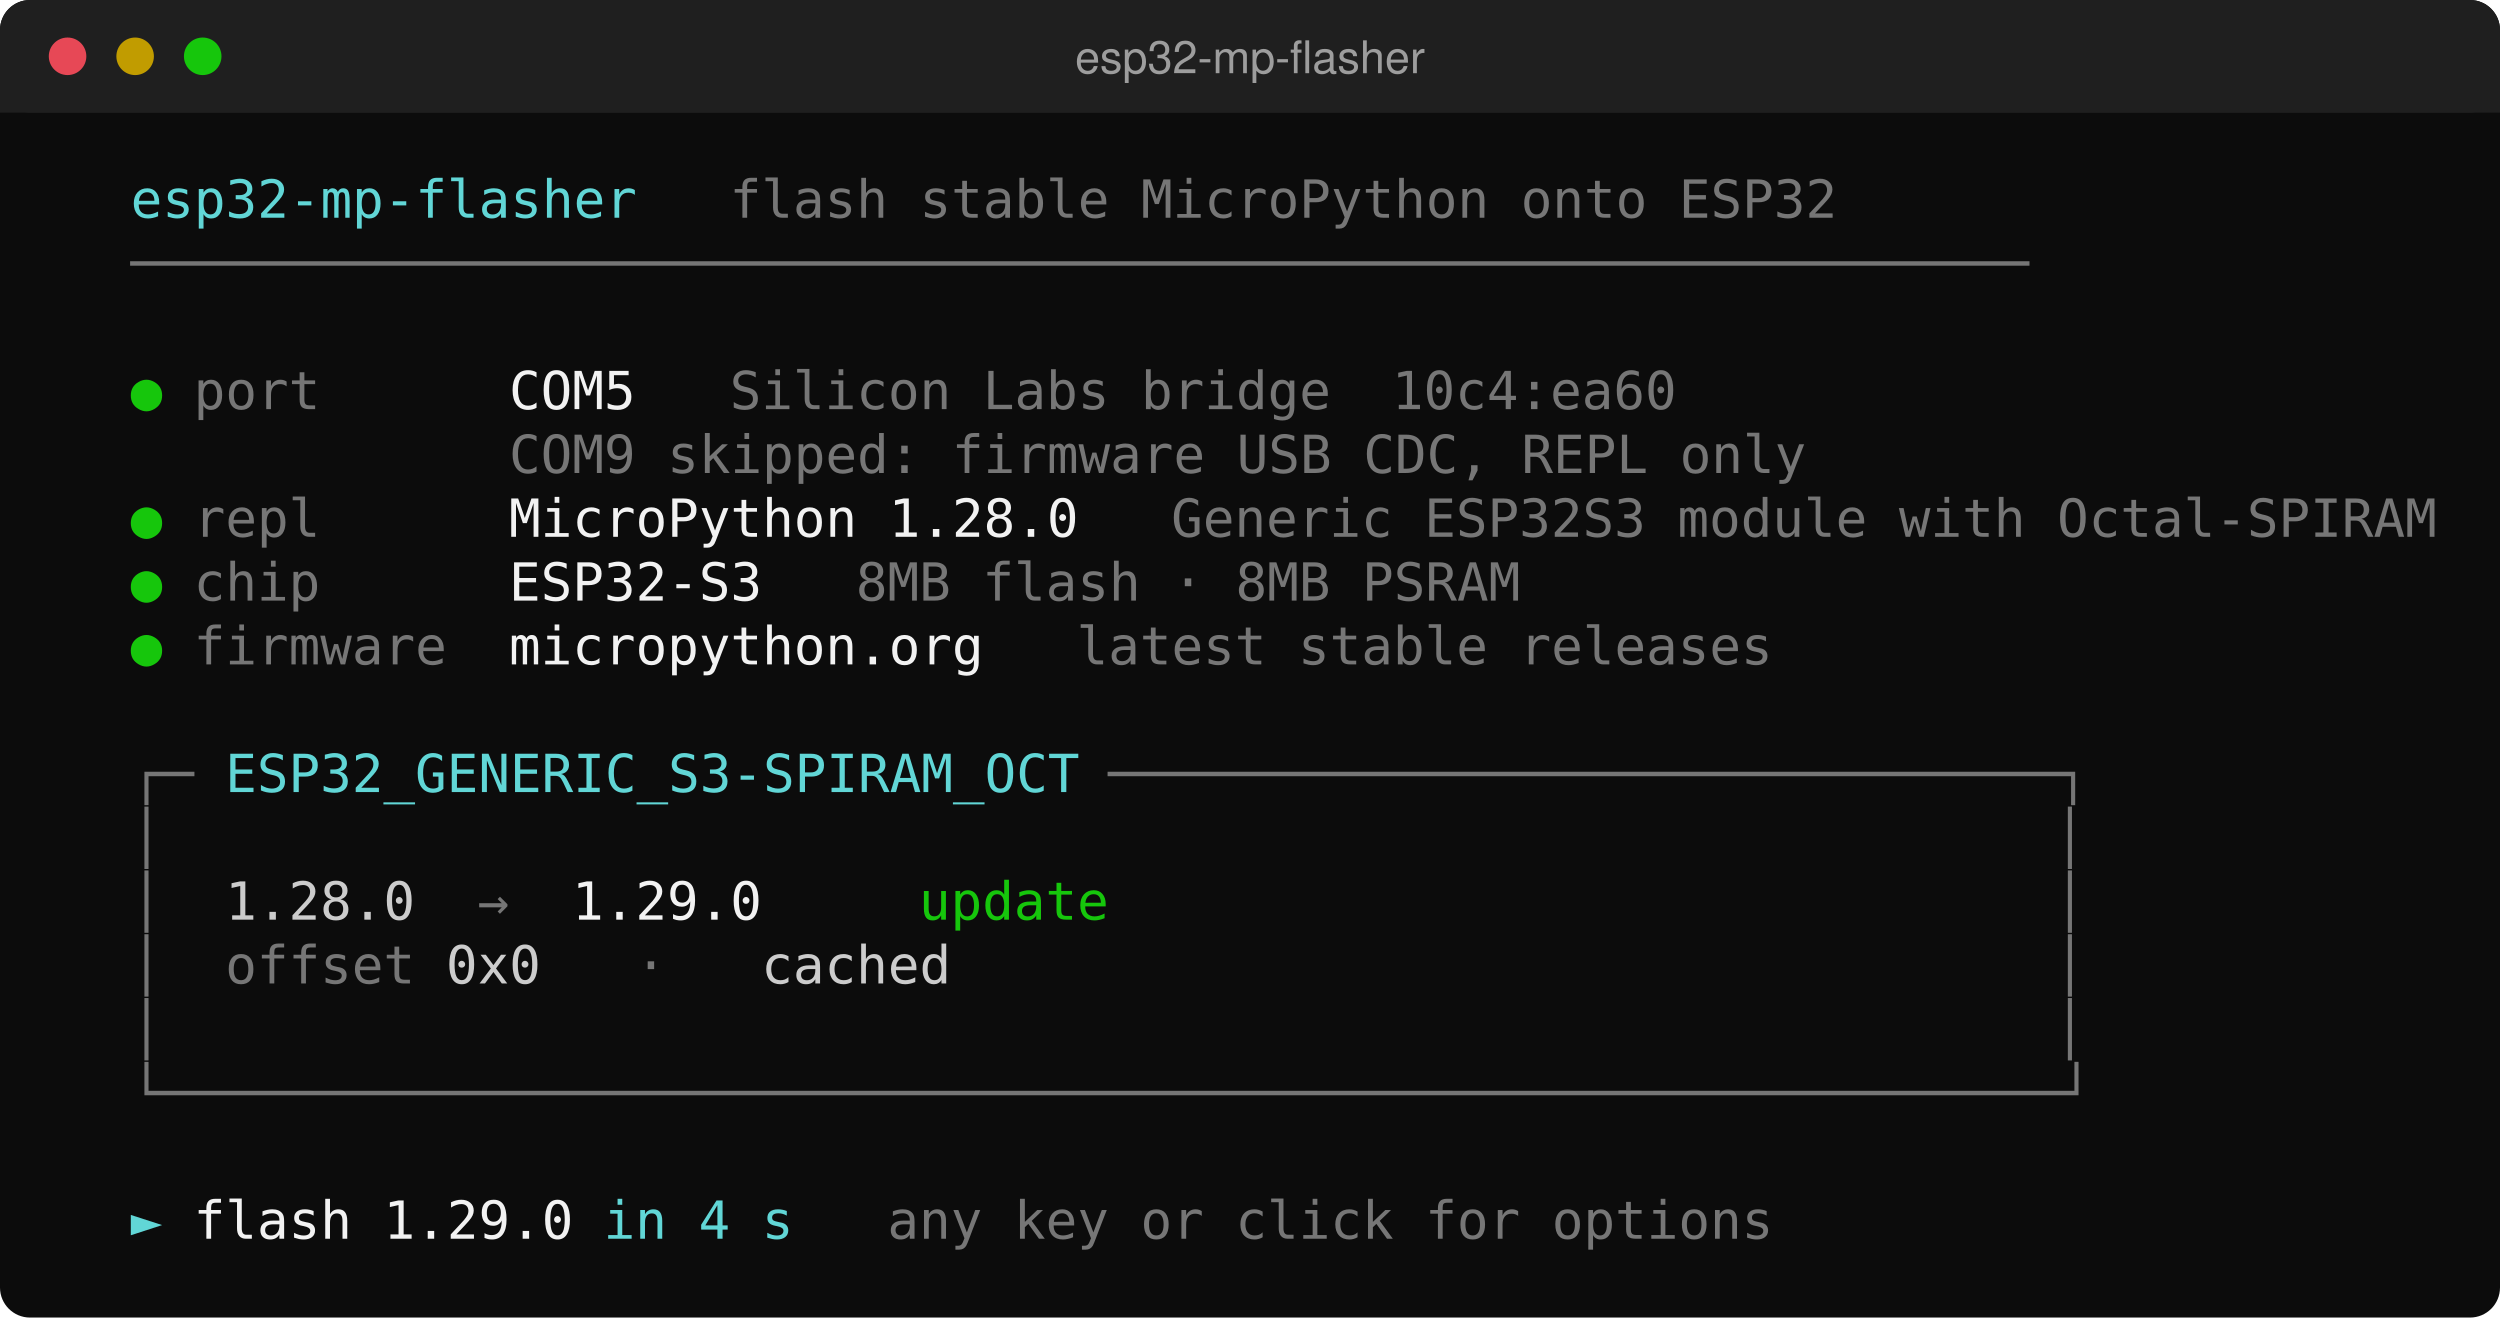
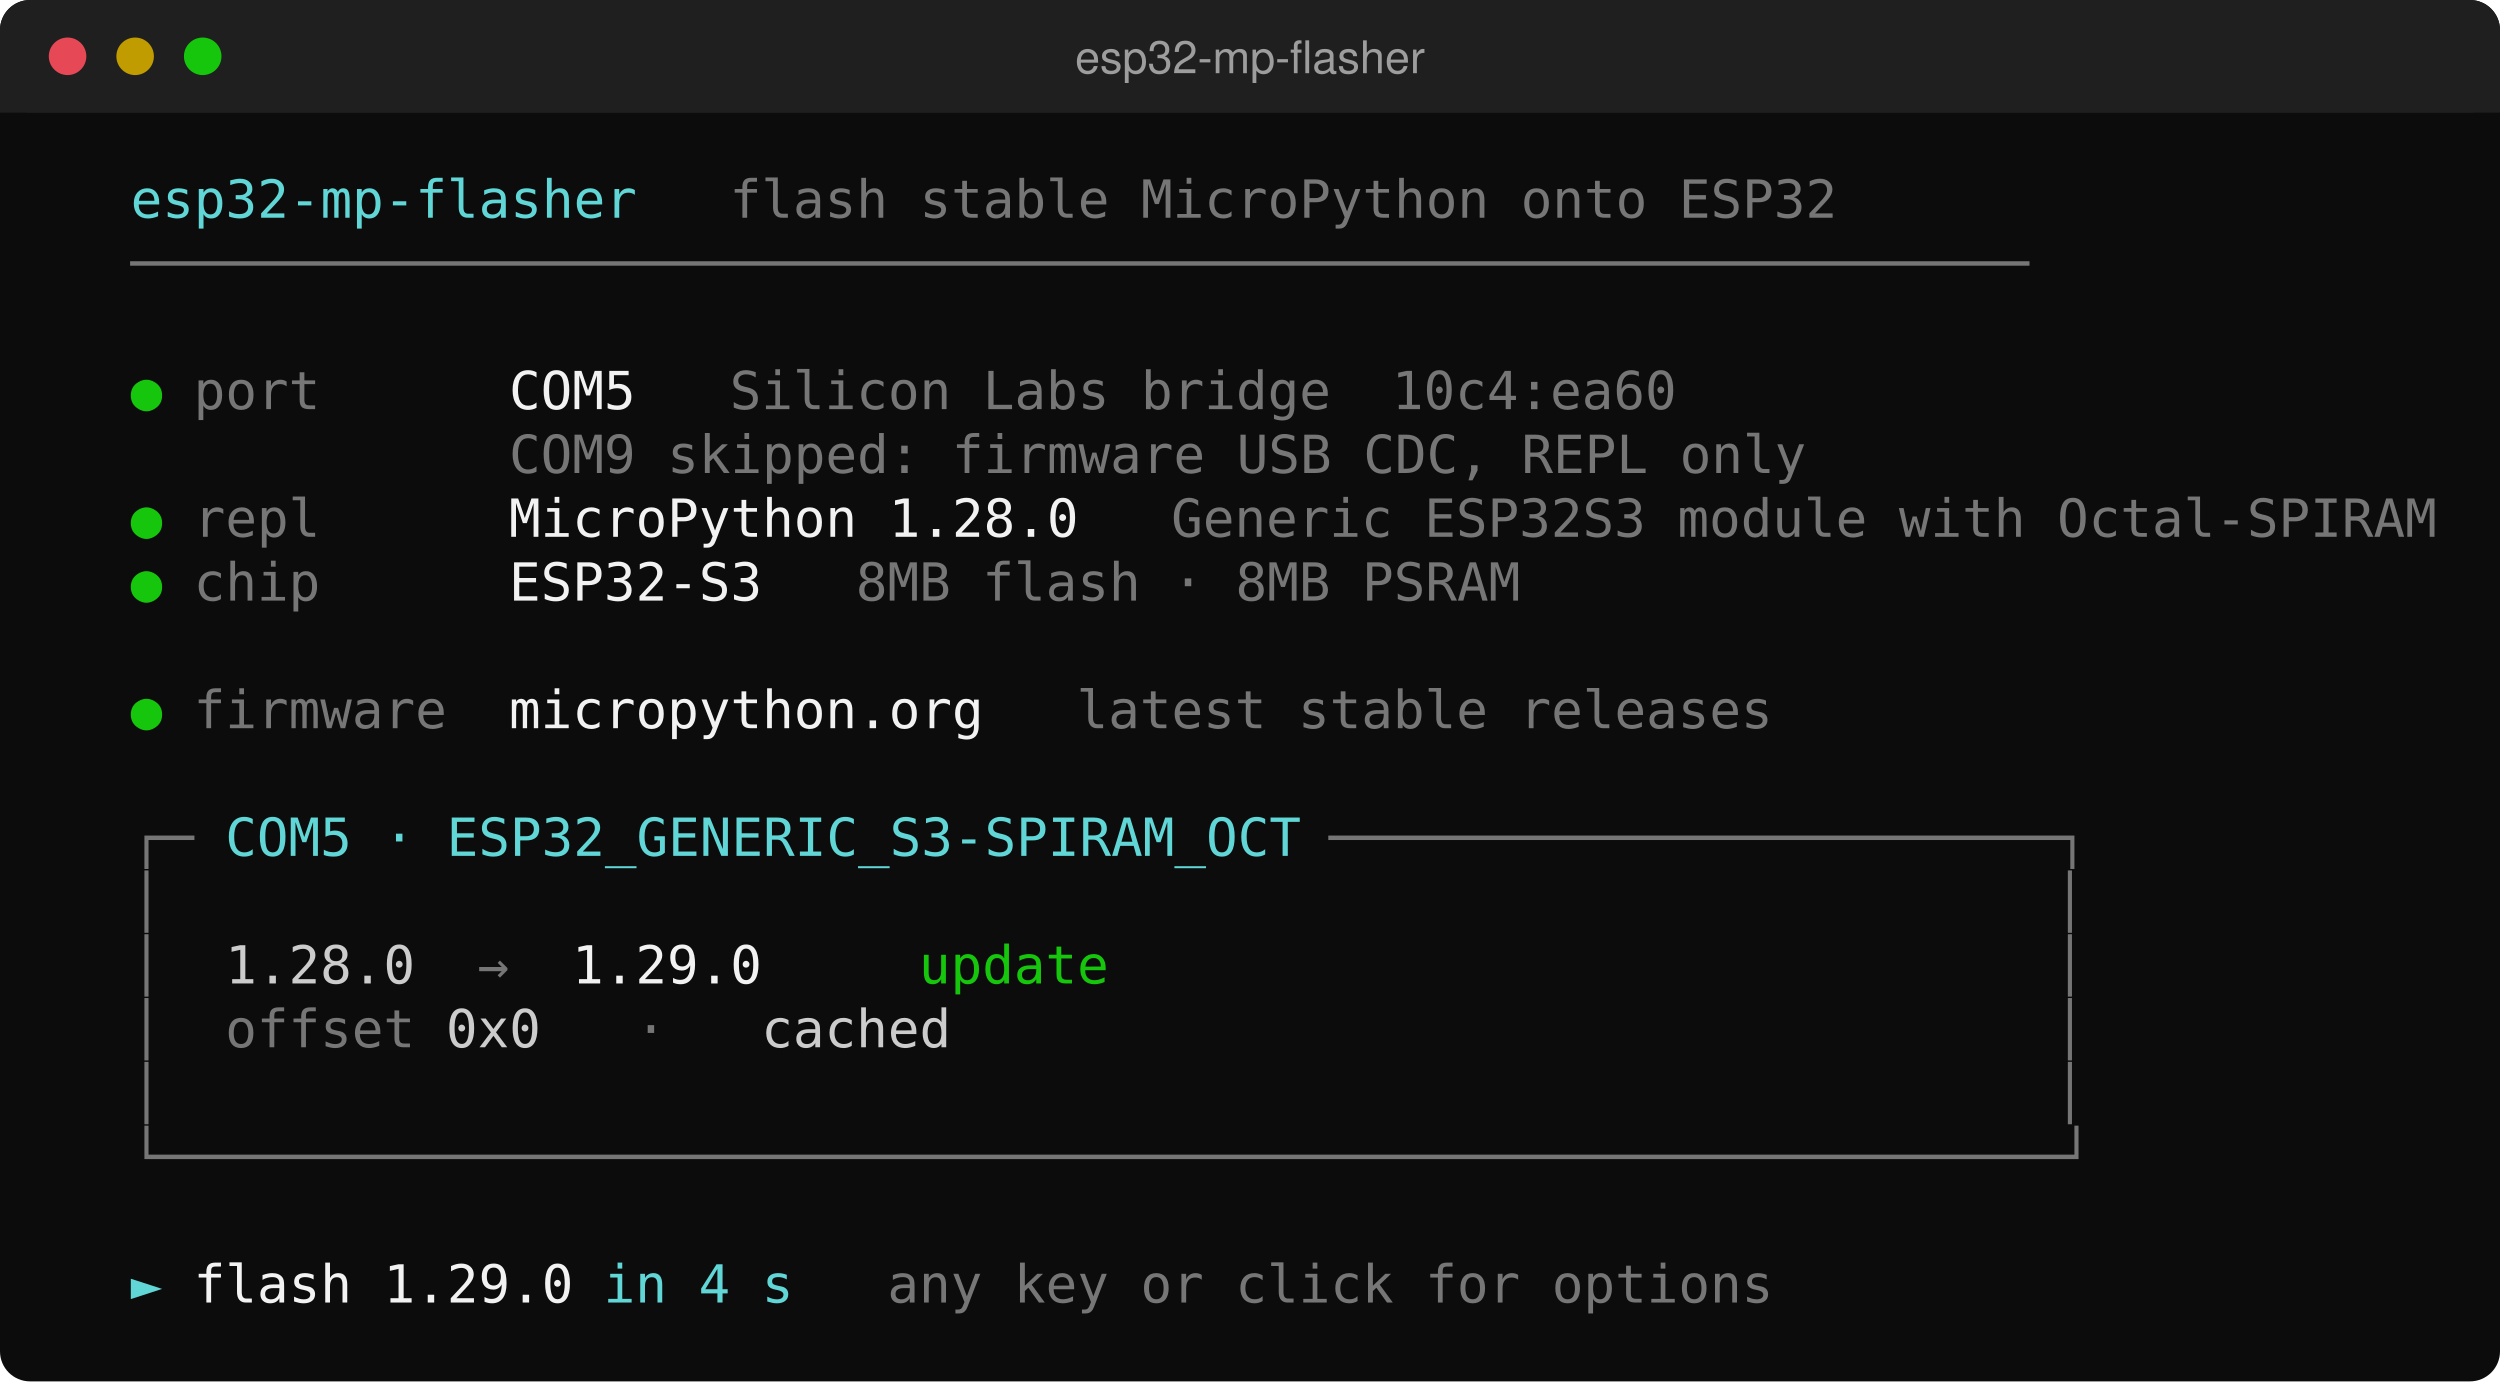
- <svg xmlns="http://www.w3.org/2000/svg" width="666" height="351" viewBox="0 0 666 351" role="img" aria-label="esp32-mp-flasher">
-   <rect width="666" height="351" rx="8" fill="#0C0C0C" />
+ <svg xmlns="http://www.w3.org/2000/svg" width="666" height="368" viewBox="0 0 666 368" role="img" aria-label="esp32-mp-flasher">
+   <rect width="666" height="368" rx="8" fill="#0C0C0C" />
  <rect width="666" height="30" rx="8" fill="#1F1F1F" />
  <rect y="22" width="666" height="8" fill="#1F1F1F" />
  <circle cx="18" cy="15" r="5" fill="#E74856" />
  <circle cx="36" cy="15" r="5" fill="#C19C00" />
  <circle cx="54" cy="15" r="5" fill="#16C60C" />
  <text x="333" y="19.5" text-anchor="middle" fill="#9D9D9D" font-family="Segoe UI, Helvetica, Arial, sans-serif" font-size="12">esp32-mp-flasher</text>
  <g font-family="Cascadia Mono, Consolas, 'DejaVu Sans Mono', Menlo, monospace" font-size="14" xml:space="preserve">
    <text x="34.8" y="58" fill="#61D6D6" textLength="134.4" lengthAdjust="spacingAndGlyphs">esp32-mp-flasher</text>
    <text x="194.4" y="58" fill="#767676" textLength="294" lengthAdjust="spacingAndGlyphs">flash stable MicroPython onto ESP32</text>
    <text x="34.8" y="75" fill="#767676" textLength="504" lengthAdjust="spacingAndGlyphs">────────────────────────────────────────────────────────────</text>
    <text x="34.8" y="109" fill="#16C60C" textLength="8.4" lengthAdjust="spacingAndGlyphs">●</text>
    <text x="51.6" y="109" fill="#767676" textLength="33.6" lengthAdjust="spacingAndGlyphs">port</text>
    <text x="135.6" y="109" fill="#F2F2F2" textLength="33.6" lengthAdjust="spacingAndGlyphs">COM5</text>
    <text x="194.4" y="109" fill="#767676" textLength="159.6" lengthAdjust="spacingAndGlyphs">Silicon Labs bridge</text>
    <text x="370.8" y="109" fill="#767676" textLength="75.6" lengthAdjust="spacingAndGlyphs">10c4:ea60</text>
    <text x="135.6" y="126" fill="#767676" textLength="344.4" lengthAdjust="spacingAndGlyphs">COM9 skipped: firmware USB CDC, REPL only</text>
    <text x="34.8" y="143" fill="#16C60C" textLength="8.4" lengthAdjust="spacingAndGlyphs">●</text>
    <text x="51.6" y="143" fill="#767676" textLength="33.6" lengthAdjust="spacingAndGlyphs">repl</text>
    <text x="135.6" y="143" fill="#F2F2F2" textLength="151.2" lengthAdjust="spacingAndGlyphs">MicroPython 1.28.0</text>
    <text x="312" y="143" fill="#767676" textLength="336" lengthAdjust="spacingAndGlyphs">Generic ESP32S3 module with Octal-SPIRAM</text>
    <text x="34.8" y="160" fill="#16C60C" textLength="8.4" lengthAdjust="spacingAndGlyphs">●</text>
    <text x="51.6" y="160" fill="#767676" textLength="33.6" lengthAdjust="spacingAndGlyphs">chip</text>
    <text x="135.6" y="160" fill="#F2F2F2" textLength="67.2" lengthAdjust="spacingAndGlyphs">ESP32-S3</text>
    <text x="228" y="160" fill="#767676" textLength="176.4" lengthAdjust="spacingAndGlyphs">8MB flash · 8MB PSRAM</text>
-     <text x="34.8" y="177" fill="#16C60C" textLength="8.4" lengthAdjust="spacingAndGlyphs">●</text>
-     <text x="51.6" y="177" fill="#767676" textLength="67.2" lengthAdjust="spacingAndGlyphs">firmware</text>
-     <text x="135.6" y="177" fill="#F2F2F2" textLength="126" lengthAdjust="spacingAndGlyphs">micropython.org</text>
-     <text x="286.8" y="177" fill="#767676" textLength="184.8" lengthAdjust="spacingAndGlyphs">latest stable releases</text>
-     <text x="34.8" y="211" fill="#767676" textLength="16.8" lengthAdjust="spacingAndGlyphs">┌─</text>
-     <text x="60" y="211" fill="#61D6D6" textLength="226.8" lengthAdjust="spacingAndGlyphs">ESP32_GENERIC_S3-SPIRAM_OCT</text>
-     <text x="295.2" y="211" fill="#767676" textLength="260.4" lengthAdjust="spacingAndGlyphs">──────────────────────────────┐</text>
-     <text x="34.8" y="228" fill="#767676" textLength="8.4" lengthAdjust="spacingAndGlyphs">│</text>
-     <text x="547.2" y="228" fill="#767676" textLength="8.4" lengthAdjust="spacingAndGlyphs">│</text>
+     <text x="34.8" y="194" fill="#16C60C" textLength="8.4" lengthAdjust="spacingAndGlyphs">●</text>
+     <text x="51.6" y="194" fill="#767676" textLength="67.2" lengthAdjust="spacingAndGlyphs">firmware</text>
+     <text x="135.6" y="194" fill="#F2F2F2" textLength="126" lengthAdjust="spacingAndGlyphs">micropython.org</text>
+     <text x="286.8" y="194" fill="#767676" textLength="184.8" lengthAdjust="spacingAndGlyphs">latest stable releases</text>
+     <text x="34.8" y="228" fill="#767676" textLength="16.8" lengthAdjust="spacingAndGlyphs">┌─</text>
+     <text x="60" y="228" fill="#61D6D6" textLength="285.6" lengthAdjust="spacingAndGlyphs">COM5 · ESP32_GENERIC_S3-SPIRAM_OCT</text>
+     <text x="354" y="228" fill="#767676" textLength="201.6" lengthAdjust="spacingAndGlyphs">───────────────────────┐</text>
    <text x="34.8" y="245" fill="#767676" textLength="8.4" lengthAdjust="spacingAndGlyphs">│</text>
-     <text x="60" y="245" fill="#CCCCCC" textLength="50.4" lengthAdjust="spacingAndGlyphs">1.28.0</text>
-     <text x="127.2" y="245" fill="#767676" textLength="8.4" lengthAdjust="spacingAndGlyphs">→</text>
-     <text x="152.4" y="245" fill="#F2F2F2" textLength="50.4" lengthAdjust="spacingAndGlyphs">1.29.0</text>
-     <text x="244.8" y="245" fill="#16C60C" textLength="50.4" lengthAdjust="spacingAndGlyphs">update</text>
    <text x="547.2" y="245" fill="#767676" textLength="8.4" lengthAdjust="spacingAndGlyphs">│</text>
    <text x="34.8" y="262" fill="#767676" textLength="8.4" lengthAdjust="spacingAndGlyphs">│</text>
-     <text x="60" y="262" fill="#767676" textLength="50.4" lengthAdjust="spacingAndGlyphs">offset</text>
-     <text x="118.8" y="262" fill="#CCCCCC" textLength="25.2" lengthAdjust="spacingAndGlyphs">0x0</text>
-     <text x="169.2" y="262" fill="#767676" textLength="8.4" lengthAdjust="spacingAndGlyphs">·</text>
-     <text x="202.8" y="262" fill="#CCCCCC" textLength="50.4" lengthAdjust="spacingAndGlyphs">cached</text>
+     <text x="60" y="262" fill="#CCCCCC" textLength="50.4" lengthAdjust="spacingAndGlyphs">1.28.0</text>
+     <text x="127.2" y="262" fill="#767676" textLength="8.4" lengthAdjust="spacingAndGlyphs">→</text>
+     <text x="152.4" y="262" fill="#F2F2F2" textLength="50.4" lengthAdjust="spacingAndGlyphs">1.29.0</text>
+     <text x="244.8" y="262" fill="#16C60C" textLength="50.4" lengthAdjust="spacingAndGlyphs">update</text>
    <text x="547.2" y="262" fill="#767676" textLength="8.4" lengthAdjust="spacingAndGlyphs">│</text>
    <text x="34.8" y="279" fill="#767676" textLength="8.4" lengthAdjust="spacingAndGlyphs">│</text>
+     <text x="60" y="279" fill="#767676" textLength="50.4" lengthAdjust="spacingAndGlyphs">offset</text>
+     <text x="118.8" y="279" fill="#CCCCCC" textLength="25.2" lengthAdjust="spacingAndGlyphs">0x0</text>
+     <text x="169.2" y="279" fill="#767676" textLength="8.4" lengthAdjust="spacingAndGlyphs">·</text>
+     <text x="202.8" y="279" fill="#CCCCCC" textLength="50.4" lengthAdjust="spacingAndGlyphs">cached</text>
    <text x="547.2" y="279" fill="#767676" textLength="8.4" lengthAdjust="spacingAndGlyphs">│</text>
-     <text x="34.8" y="296" fill="#767676" textLength="520.8" lengthAdjust="spacingAndGlyphs">└────────────────────────────────────────────────────────────┘</text>
-     <text x="34.8" y="330" fill="#61D6D6" textLength="8.4" lengthAdjust="spacingAndGlyphs">►</text>
-     <text x="51.6" y="330" fill="#F2F2F2" textLength="100.8" lengthAdjust="spacingAndGlyphs">flash 1.29.0</text>
-     <text x="160.8" y="330" fill="#61D6D6" textLength="50.4" lengthAdjust="spacingAndGlyphs">in 4 s</text>
-     <text x="236.4" y="330" fill="#767676" textLength="235.2" lengthAdjust="spacingAndGlyphs">any key or click for options</text>
+     <text x="34.8" y="296" fill="#767676" textLength="8.4" lengthAdjust="spacingAndGlyphs">│</text>
+     <text x="547.2" y="296" fill="#767676" textLength="8.4" lengthAdjust="spacingAndGlyphs">│</text>
+     <text x="34.8" y="313" fill="#767676" textLength="520.8" lengthAdjust="spacingAndGlyphs">└────────────────────────────────────────────────────────────┘</text>
+     <text x="34.8" y="347" fill="#61D6D6" textLength="8.4" lengthAdjust="spacingAndGlyphs">►</text>
+     <text x="51.6" y="347" fill="#F2F2F2" textLength="100.8" lengthAdjust="spacingAndGlyphs">flash 1.29.0</text>
+     <text x="160.8" y="347" fill="#61D6D6" textLength="50.4" lengthAdjust="spacingAndGlyphs">in 4 s</text>
+     <text x="236.4" y="347" fill="#767676" textLength="235.2" lengthAdjust="spacingAndGlyphs">any key or click for options</text>
  </g>
</svg>
